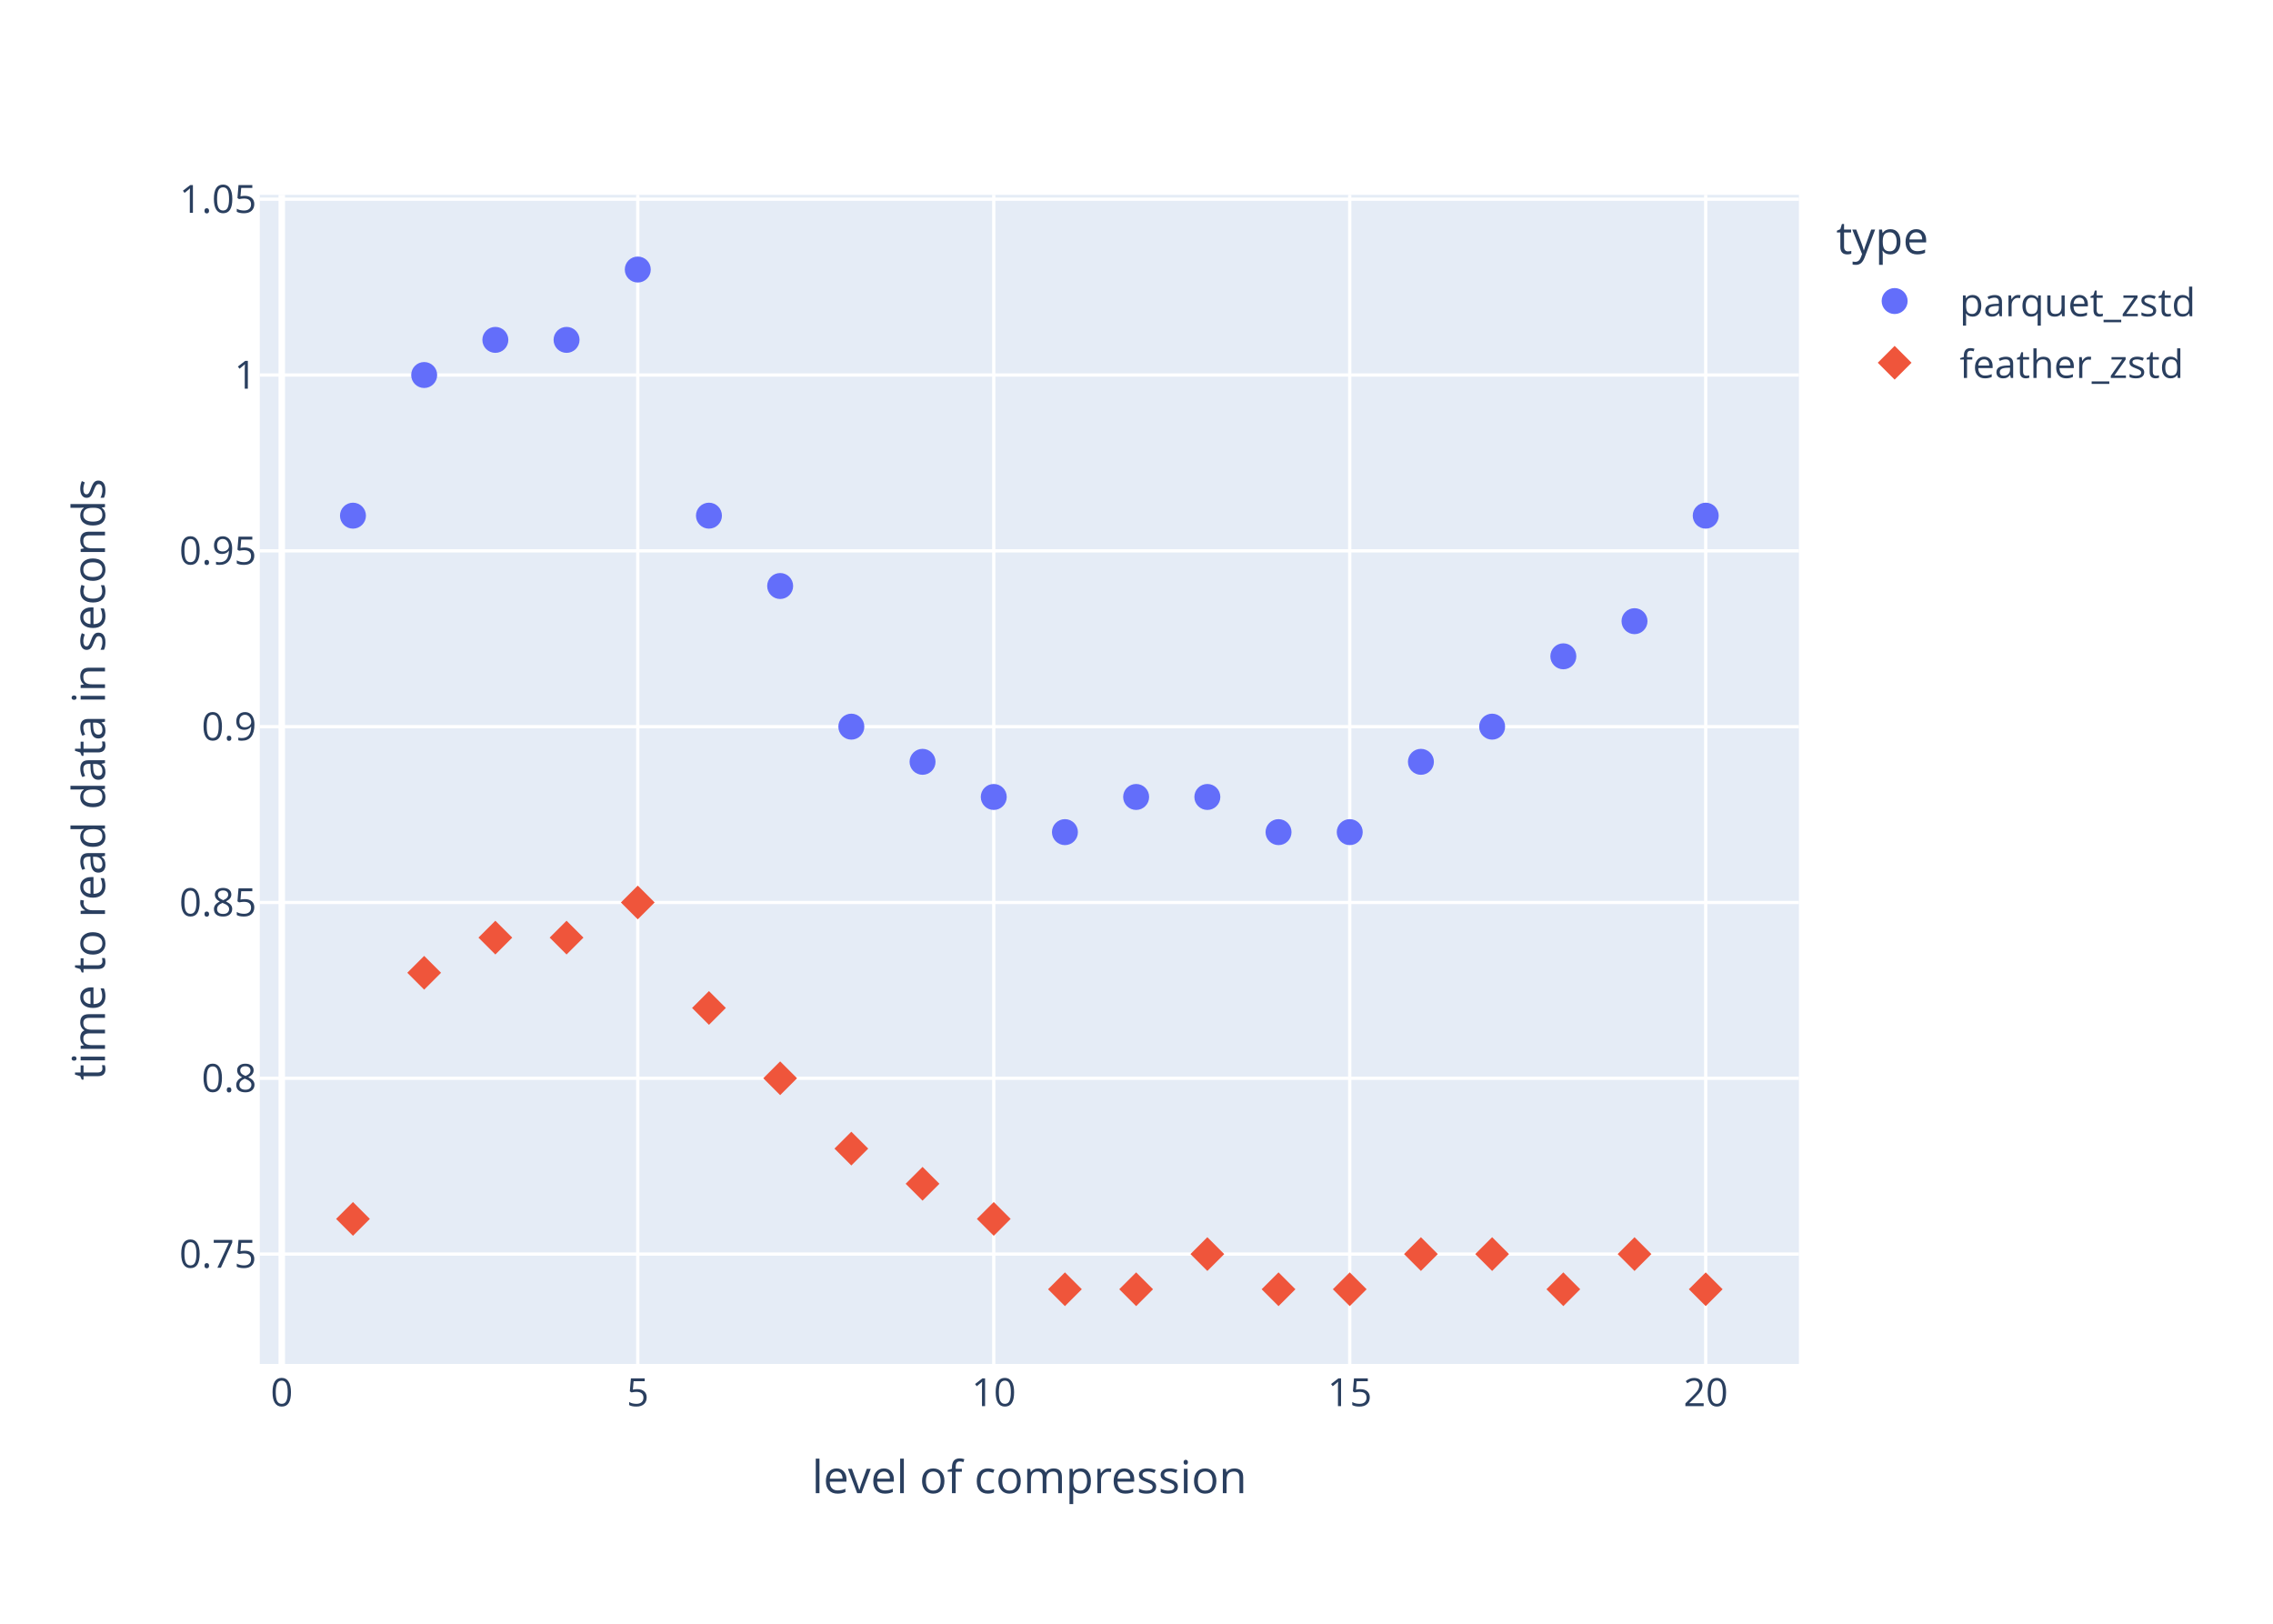
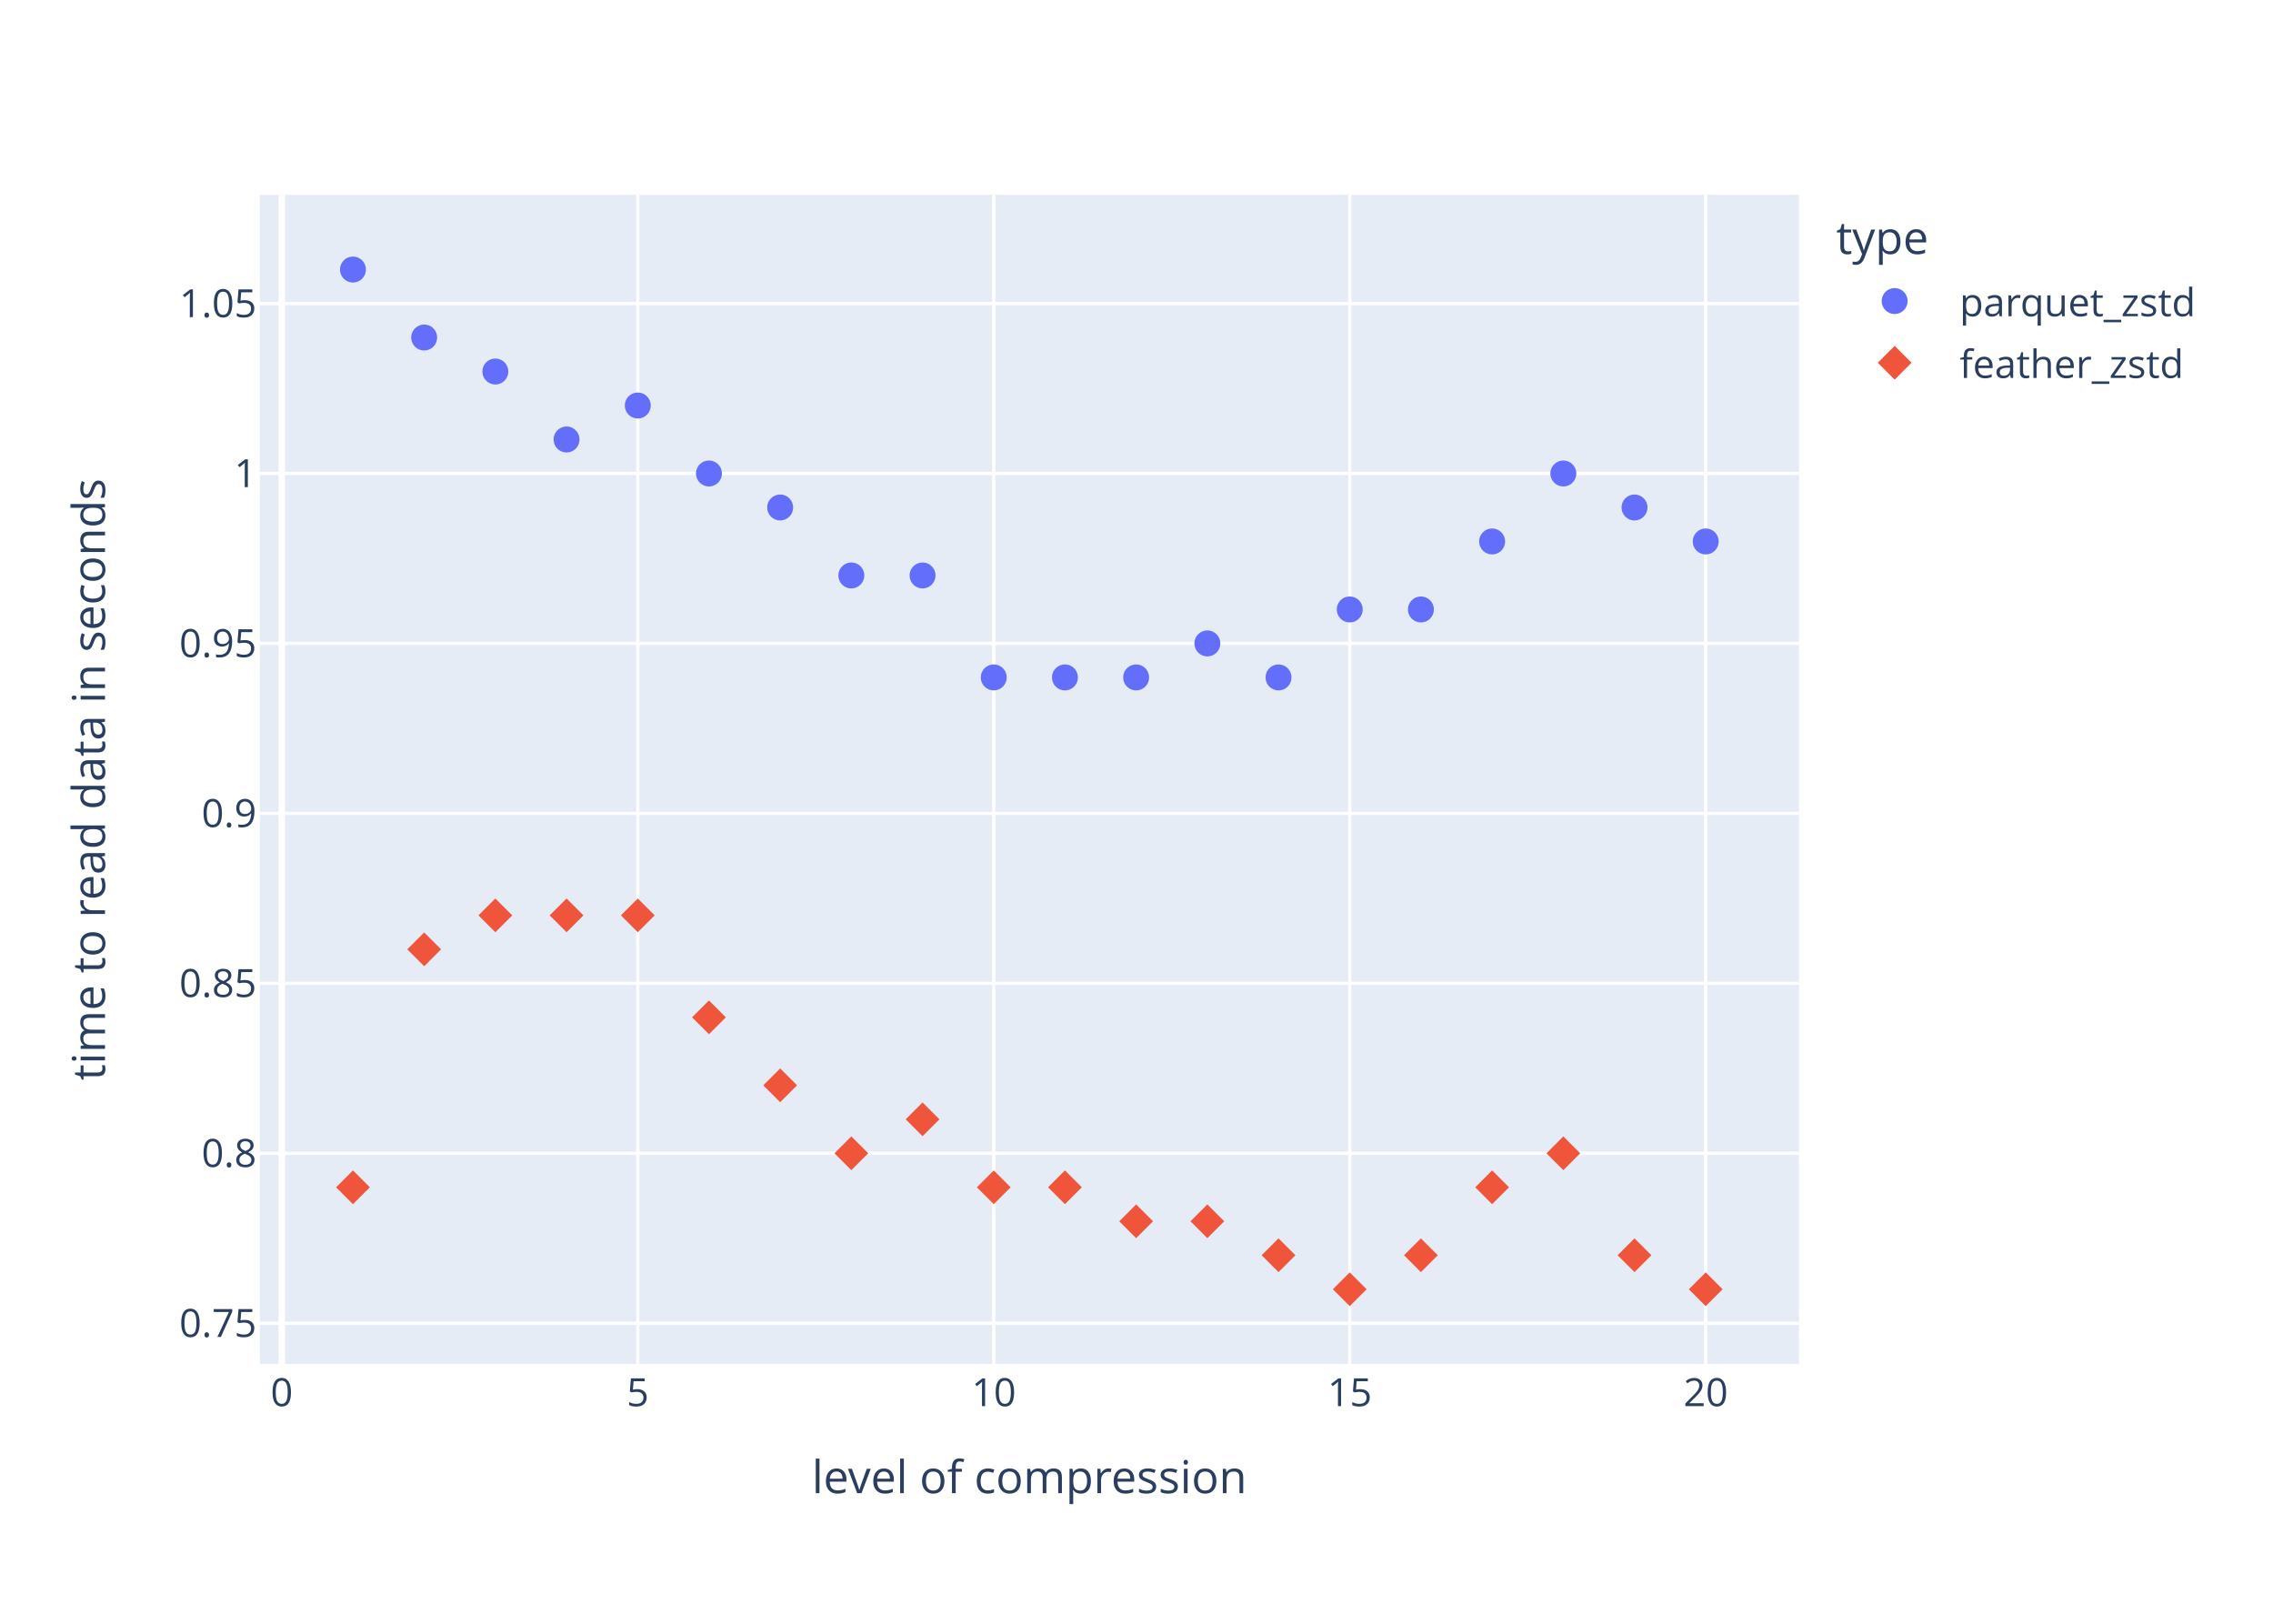
<svg xmlns="http://www.w3.org/2000/svg" class="main-svg" width="700" height="500" style="" viewBox="0 0 700 500">
  <rect x="0" y="0" width="700" height="500" style="fill: rgb(255, 255, 255); fill-opacity: 1;" />
-   <defs id="defs-20cf2a">
+   <defs id="defs-aff4dc">
    <g class="clips">
-       <clipPath id="clip20cf2axyplot" class="plotclip">
+       <clipPath id="clipaff4dcxyplot" class="plotclip">
        <rect width="474" height="360" />
      </clipPath>
-       <clipPath class="axesclip" id="clip20cf2ax">
+       <clipPath class="axesclip" id="clipaff4dcx">
        <rect x="80" y="0" width="474" height="500" />
      </clipPath>
-       <clipPath class="axesclip" id="clip20cf2ay">
+       <clipPath class="axesclip" id="clipaff4dcy">
        <rect x="0" y="60" width="700" height="360" />
      </clipPath>
-       <clipPath class="axesclip" id="clip20cf2axy">
+       <clipPath class="axesclip" id="clipaff4dcxy">
        <rect x="80" y="60" width="474" height="360" />
      </clipPath>
    </g>
    <g class="gradients" />
    <g class="patterns" />
  </defs>
  <g class="bglayer">
    <rect class="bg" x="80" y="60" width="474" height="360" style="fill: rgb(229, 236, 246); fill-opacity: 1; stroke-width: 0;" />
  </g>
  <g class="layer-below">
    <g class="imagelayer" />
    <g class="shapelayer" />
  </g>
  <g class="cartesianlayer">
    <g class="subplot xy">
      <g class="layer-subplot">
        <g class="shapelayer" />
        <g class="imagelayer" />
      </g>
      <g class="minor-gridlayer">
        <g class="x" />
        <g class="y" />
      </g>
      <g class="gridlayer">
        <g class="x">
          <path class="xgrid crisp" transform="translate(196.41,0)" d="M0,60v360" style="stroke: rgb(255, 255, 255); stroke-opacity: 1; stroke-width: 1px;" />
          <path class="xgrid crisp" transform="translate(306.04,0)" d="M0,60v360" style="stroke: rgb(255, 255, 255); stroke-opacity: 1; stroke-width: 1px;" />
          <path class="xgrid crisp" transform="translate(415.67,0)" d="M0,60v360" style="stroke: rgb(255, 255, 255); stroke-opacity: 1; stroke-width: 1px;" />
          <path class="xgrid crisp" transform="translate(525.3,0)" d="M0,60v360" style="stroke: rgb(255, 255, 255); stroke-opacity: 1; stroke-width: 1px;" />
        </g>
        <g class="y">
-           <path class="ygrid crisp" transform="translate(0,386.17)" d="M80,0h474" style="stroke: rgb(255, 255, 255); stroke-opacity: 1; stroke-width: 1px;" />
-           <path class="ygrid crisp" transform="translate(0,332.03)" d="M80,0h474" style="stroke: rgb(255, 255, 255); stroke-opacity: 1; stroke-width: 1px;" />
-           <path class="ygrid crisp" transform="translate(0,277.9)" d="M80,0h474" style="stroke: rgb(255, 255, 255); stroke-opacity: 1; stroke-width: 1px;" />
-           <path class="ygrid crisp" transform="translate(0,223.76)" d="M80,0h474" style="stroke: rgb(255, 255, 255); stroke-opacity: 1; stroke-width: 1px;" />
-           <path class="ygrid crisp" transform="translate(0,169.62)" d="M80,0h474" style="stroke: rgb(255, 255, 255); stroke-opacity: 1; stroke-width: 1px;" />
-           <path class="ygrid crisp" transform="translate(0,115.48)" d="M80,0h474" style="stroke: rgb(255, 255, 255); stroke-opacity: 1; stroke-width: 1px;" />
-           <path class="ygrid crisp" transform="translate(0,61.34)" d="M80,0h474" style="stroke: rgb(255, 255, 255); stroke-opacity: 1; stroke-width: 1px;" />
+           <path class="ygrid crisp" transform="translate(0,407.47)" d="M80,0h474" style="stroke: rgb(255, 255, 255); stroke-opacity: 1; stroke-width: 1px;" />
+           <path class="ygrid crisp" transform="translate(0,355.13)" d="M80,0h474" style="stroke: rgb(255, 255, 255); stroke-opacity: 1; stroke-width: 1px;" />
+           <path class="ygrid crisp" transform="translate(0,302.8)" d="M80,0h474" style="stroke: rgb(255, 255, 255); stroke-opacity: 1; stroke-width: 1px;" />
+           <path class="ygrid crisp" transform="translate(0,250.47)" d="M80,0h474" style="stroke: rgb(255, 255, 255); stroke-opacity: 1; stroke-width: 1px;" />
+           <path class="ygrid crisp" transform="translate(0,198.13)" d="M80,0h474" style="stroke: rgb(255, 255, 255); stroke-opacity: 1; stroke-width: 1px;" />
+           <path class="ygrid crisp" transform="translate(0,145.8)" d="M80,0h474" style="stroke: rgb(255, 255, 255); stroke-opacity: 1; stroke-width: 1px;" />
+           <path class="ygrid crisp" transform="translate(0,93.47)" d="M80,0h474" style="stroke: rgb(255, 255, 255); stroke-opacity: 1; stroke-width: 1px;" />
        </g>
      </g>
      <g class="zerolinelayer">
        <path class="xzl zl crisp" transform="translate(86.77,0)" d="M0,60v360" style="stroke: rgb(255, 255, 255); stroke-opacity: 1; stroke-width: 2px;" />
      </g>
      <g class="layer-between">
        <g class="shapelayer" />
        <g class="imagelayer" />
      </g>
      <path class="xlines-below" />
      <path class="ylines-below" />
      <g class="overlines-below" />
      <g class="xaxislayer-below" />
      <g class="yaxislayer-below" />
      <g class="overaxes-below" />
-       <g class="plot" transform="translate(80,60)" clip-path="url(#clip20cf2axyplot)">
+       <g class="plot" transform="translate(80,60)" clip-path="url(#clipaff4dcxyplot)">
        <g class="scatterlayer mlayer">
-           <g class="trace scatter trace0eaadf" style="stroke-miterlimit: 2; opacity: 1;">
+           <g class="trace scatter trace348fd9" style="stroke-miterlimit: 2; opacity: 1;">
            <g class="fills" />
            <g class="errorbars" />
            <g class="lines" />
            <g class="points">
-               <path class="point plotly-customdata" transform="translate(28.7,98.79)" d="M4,0A4,4 0 1,1 0,-4A4,4 0 0,1 4,0Z" style="opacity: 1; stroke-width: 0px; fill: rgb(99, 110, 250); fill-opacity: 1;" />
-               <path class="point plotly-customdata" transform="translate(50.63,55.48)" d="M4,0A4,4 0 1,1 0,-4A4,4 0 0,1 4,0Z" style="opacity: 1; stroke-width: 0px; fill: rgb(99, 110, 250); fill-opacity: 1;" />
-               <path class="point plotly-customdata" transform="translate(72.55,44.66)" d="M4,0A4,4 0 1,1 0,-4A4,4 0 0,1 4,0Z" style="opacity: 1; stroke-width: 0px; fill: rgb(99, 110, 250); fill-opacity: 1;" />
-               <path class="point plotly-customdata" transform="translate(94.48,44.66)" d="M4,0A4,4 0 1,1 0,-4A4,4 0 0,1 4,0Z" style="opacity: 1; stroke-width: 0px; fill: rgb(99, 110, 250); fill-opacity: 1;" />
-               <path class="point plotly-customdata" transform="translate(116.41,23)" d="M4,0A4,4 0 1,1 0,-4A4,4 0 0,1 4,0Z" style="opacity: 1; stroke-width: 0px; fill: rgb(99, 110, 250); fill-opacity: 1;" />
-               <path class="point plotly-customdata" transform="translate(138.33,98.79)" d="M4,0A4,4 0 1,1 0,-4A4,4 0 0,1 4,0Z" style="opacity: 1; stroke-width: 0px; fill: rgb(99, 110, 250); fill-opacity: 1;" />
-               <path class="point plotly-customdata" transform="translate(160.26,120.45)" d="M4,0A4,4 0 1,1 0,-4A4,4 0 0,1 4,0Z" style="opacity: 1; stroke-width: 0px; fill: rgb(99, 110, 250); fill-opacity: 1;" />
-               <path class="point plotly-customdata" transform="translate(182.18,163.76)" d="M4,0A4,4 0 1,1 0,-4A4,4 0 0,1 4,0Z" style="opacity: 1; stroke-width: 0px; fill: rgb(99, 110, 250); fill-opacity: 1;" />
-               <path class="point plotly-customdata" transform="translate(204.11,174.59)" d="M4,0A4,4 0 1,1 0,-4A4,4 0 0,1 4,0Z" style="opacity: 1; stroke-width: 0px; fill: rgb(99, 110, 250); fill-opacity: 1;" />
-               <path class="point plotly-customdata" transform="translate(226.04,185.41)" d="M4,0A4,4 0 1,1 0,-4A4,4 0 0,1 4,0Z" style="opacity: 1; stroke-width: 0px; fill: rgb(99, 110, 250); fill-opacity: 1;" />
-               <path class="point plotly-customdata" transform="translate(247.96,196.24)" d="M4,0A4,4 0 1,1 0,-4A4,4 0 0,1 4,0Z" style="opacity: 1; stroke-width: 0px; fill: rgb(99, 110, 250); fill-opacity: 1;" />
-               <path class="point plotly-customdata" transform="translate(269.89,185.41)" d="M4,0A4,4 0 1,1 0,-4A4,4 0 0,1 4,0Z" style="opacity: 1; stroke-width: 0px; fill: rgb(99, 110, 250); fill-opacity: 1;" />
-               <path class="point plotly-customdata" transform="translate(291.82,185.41)" d="M4,0A4,4 0 1,1 0,-4A4,4 0 0,1 4,0Z" style="opacity: 1; stroke-width: 0px; fill: rgb(99, 110, 250); fill-opacity: 1;" />
-               <path class="point plotly-customdata" transform="translate(313.74,196.24)" d="M4,0A4,4 0 1,1 0,-4A4,4 0 0,1 4,0Z" style="opacity: 1; stroke-width: 0px; fill: rgb(99, 110, 250); fill-opacity: 1;" />
-               <path class="point plotly-customdata" transform="translate(335.67,196.24)" d="M4,0A4,4 0 1,1 0,-4A4,4 0 0,1 4,0Z" style="opacity: 1; stroke-width: 0px; fill: rgb(99, 110, 250); fill-opacity: 1;" />
-               <path class="point plotly-customdata" transform="translate(357.59,174.59)" d="M4,0A4,4 0 1,1 0,-4A4,4 0 0,1 4,0Z" style="opacity: 1; stroke-width: 0px; fill: rgb(99, 110, 250); fill-opacity: 1;" />
-               <path class="point plotly-customdata" transform="translate(379.52,163.76)" d="M4,0A4,4 0 1,1 0,-4A4,4 0 0,1 4,0Z" style="opacity: 1; stroke-width: 0px; fill: rgb(99, 110, 250); fill-opacity: 1;" />
-               <path class="point plotly-customdata" transform="translate(401.45,142.1)" d="M4,0A4,4 0 1,1 0,-4A4,4 0 0,1 4,0Z" style="opacity: 1; stroke-width: 0px; fill: rgb(99, 110, 250); fill-opacity: 1;" />
-               <path class="point plotly-customdata" transform="translate(423.37,131.28)" d="M4,0A4,4 0 1,1 0,-4A4,4 0 0,1 4,0Z" style="opacity: 1; stroke-width: 0px; fill: rgb(99, 110, 250); fill-opacity: 1;" />
-               <path class="point plotly-customdata" transform="translate(445.3,98.79)" d="M4,0A4,4 0 1,1 0,-4A4,4 0 0,1 4,0Z" style="opacity: 1; stroke-width: 0px; fill: rgb(99, 110, 250); fill-opacity: 1;" />
+               <path class="point plotly-customdata" transform="translate(28.7,23)" d="M4,0A4,4 0 1,1 0,-4A4,4 0 0,1 4,0Z" style="opacity: 1; stroke-width: 0px; fill: rgb(99, 110, 250); fill-opacity: 1;" />
+               <path class="point plotly-customdata" transform="translate(50.63,43.93)" d="M4,0A4,4 0 1,1 0,-4A4,4 0 0,1 4,0Z" style="opacity: 1; stroke-width: 0px; fill: rgb(99, 110, 250); fill-opacity: 1;" />
+               <path class="point plotly-customdata" transform="translate(72.55,54.4)" d="M4,0A4,4 0 1,1 0,-4A4,4 0 0,1 4,0Z" style="opacity: 1; stroke-width: 0px; fill: rgb(99, 110, 250); fill-opacity: 1;" />
+               <path class="point plotly-customdata" transform="translate(94.48,75.33)" d="M4,0A4,4 0 1,1 0,-4A4,4 0 0,1 4,0Z" style="opacity: 1; stroke-width: 0px; fill: rgb(99, 110, 250); fill-opacity: 1;" />
+               <path class="point plotly-customdata" transform="translate(116.41,64.87)" d="M4,0A4,4 0 1,1 0,-4A4,4 0 0,1 4,0Z" style="opacity: 1; stroke-width: 0px; fill: rgb(99, 110, 250); fill-opacity: 1;" />
+               <path class="point plotly-customdata" transform="translate(138.33,85.8)" d="M4,0A4,4 0 1,1 0,-4A4,4 0 0,1 4,0Z" style="opacity: 1; stroke-width: 0px; fill: rgb(99, 110, 250); fill-opacity: 1;" />
+               <path class="point plotly-customdata" transform="translate(160.26,96.27)" d="M4,0A4,4 0 1,1 0,-4A4,4 0 0,1 4,0Z" style="opacity: 1; stroke-width: 0px; fill: rgb(99, 110, 250); fill-opacity: 1;" />
+               <path class="point plotly-customdata" transform="translate(182.18,117.2)" d="M4,0A4,4 0 1,1 0,-4A4,4 0 0,1 4,0Z" style="opacity: 1; stroke-width: 0px; fill: rgb(99, 110, 250); fill-opacity: 1;" />
+               <path class="point plotly-customdata" transform="translate(204.11,117.2)" d="M4,0A4,4 0 1,1 0,-4A4,4 0 0,1 4,0Z" style="opacity: 1; stroke-width: 0px; fill: rgb(99, 110, 250); fill-opacity: 1;" />
+               <path class="point plotly-customdata" transform="translate(226.04,148.6)" d="M4,0A4,4 0 1,1 0,-4A4,4 0 0,1 4,0Z" style="opacity: 1; stroke-width: 0px; fill: rgb(99, 110, 250); fill-opacity: 1;" />
+               <path class="point plotly-customdata" transform="translate(247.96,148.6)" d="M4,0A4,4 0 1,1 0,-4A4,4 0 0,1 4,0Z" style="opacity: 1; stroke-width: 0px; fill: rgb(99, 110, 250); fill-opacity: 1;" />
+               <path class="point plotly-customdata" transform="translate(269.89,148.6)" d="M4,0A4,4 0 1,1 0,-4A4,4 0 0,1 4,0Z" style="opacity: 1; stroke-width: 0px; fill: rgb(99, 110, 250); fill-opacity: 1;" />
+               <path class="point plotly-customdata" transform="translate(291.82,138.13)" d="M4,0A4,4 0 1,1 0,-4A4,4 0 0,1 4,0Z" style="opacity: 1; stroke-width: 0px; fill: rgb(99, 110, 250); fill-opacity: 1;" />
+               <path class="point plotly-customdata" transform="translate(313.74,148.6)" d="M4,0A4,4 0 1,1 0,-4A4,4 0 0,1 4,0Z" style="opacity: 1; stroke-width: 0px; fill: rgb(99, 110, 250); fill-opacity: 1;" />
+               <path class="point plotly-customdata" transform="translate(335.67,127.67)" d="M4,0A4,4 0 1,1 0,-4A4,4 0 0,1 4,0Z" style="opacity: 1; stroke-width: 0px; fill: rgb(99, 110, 250); fill-opacity: 1;" />
+               <path class="point plotly-customdata" transform="translate(357.59,127.67)" d="M4,0A4,4 0 1,1 0,-4A4,4 0 0,1 4,0Z" style="opacity: 1; stroke-width: 0px; fill: rgb(99, 110, 250); fill-opacity: 1;" />
+               <path class="point plotly-customdata" transform="translate(379.52,106.73)" d="M4,0A4,4 0 1,1 0,-4A4,4 0 0,1 4,0Z" style="opacity: 1; stroke-width: 0px; fill: rgb(99, 110, 250); fill-opacity: 1;" />
+               <path class="point plotly-customdata" transform="translate(401.45,85.8)" d="M4,0A4,4 0 1,1 0,-4A4,4 0 0,1 4,0Z" style="opacity: 1; stroke-width: 0px; fill: rgb(99, 110, 250); fill-opacity: 1;" />
+               <path class="point plotly-customdata" transform="translate(423.37,96.27)" d="M4,0A4,4 0 1,1 0,-4A4,4 0 0,1 4,0Z" style="opacity: 1; stroke-width: 0px; fill: rgb(99, 110, 250); fill-opacity: 1;" />
+               <path class="point plotly-customdata" transform="translate(445.3,106.73)" d="M4,0A4,4 0 1,1 0,-4A4,4 0 0,1 4,0Z" style="opacity: 1; stroke-width: 0px; fill: rgb(99, 110, 250); fill-opacity: 1;" />
            </g>
            <g class="text" />
          </g>
-           <g class="trace scatter trace8ed92d" style="stroke-miterlimit: 2; opacity: 1;">
+           <g class="trace scatter trace8c9847" style="stroke-miterlimit: 2; opacity: 1;">
            <g class="fills" />
            <g class="errorbars" />
            <g class="lines" />
            <g class="points">
-               <path class="point plotly-customdata" transform="translate(28.7,315.34)" d="M5.2,0L0,5.2L-5.2,0L0,-5.2Z" style="opacity: 1; stroke-width: 0px; fill: rgb(239, 85, 59); fill-opacity: 1;" />
-               <path class="point plotly-customdata" transform="translate(50.63,239.55)" d="M5.2,0L0,5.2L-5.2,0L0,-5.2Z" style="opacity: 1; stroke-width: 0px; fill: rgb(239, 85, 59); fill-opacity: 1;" />
-               <path class="point plotly-customdata" transform="translate(72.55,228.72)" d="M5.2,0L0,5.2L-5.2,0L0,-5.2Z" style="opacity: 1; stroke-width: 0px; fill: rgb(239, 85, 59); fill-opacity: 1;" />
-               <path class="point plotly-customdata" transform="translate(94.48,228.72)" d="M5.2,0L0,5.2L-5.2,0L0,-5.2Z" style="opacity: 1; stroke-width: 0px; fill: rgb(239, 85, 59); fill-opacity: 1;" />
-               <path class="point plotly-customdata" transform="translate(116.41,217.9)" d="M5.2,0L0,5.2L-5.2,0L0,-5.2Z" style="opacity: 1; stroke-width: 0px; fill: rgb(239, 85, 59); fill-opacity: 1;" />
-               <path class="point plotly-customdata" transform="translate(138.33,250.38)" d="M5.2,0L0,5.2L-5.2,0L0,-5.2Z" style="opacity: 1; stroke-width: 0px; fill: rgb(239, 85, 59); fill-opacity: 1;" />
-               <path class="point plotly-customdata" transform="translate(160.26,272.03)" d="M5.2,0L0,5.2L-5.2,0L0,-5.2Z" style="opacity: 1; stroke-width: 0px; fill: rgb(239, 85, 59); fill-opacity: 1;" />
-               <path class="point plotly-customdata" transform="translate(182.18,293.69)" d="M5.2,0L0,5.2L-5.2,0L0,-5.2Z" style="opacity: 1; stroke-width: 0px; fill: rgb(239, 85, 59); fill-opacity: 1;" />
-               <path class="point plotly-customdata" transform="translate(204.11,304.52)" d="M5.2,0L0,5.2L-5.2,0L0,-5.2Z" style="opacity: 1; stroke-width: 0px; fill: rgb(239, 85, 59); fill-opacity: 1;" />
-               <path class="point plotly-customdata" transform="translate(226.04,315.34)" d="M5.2,0L0,5.2L-5.2,0L0,-5.2Z" style="opacity: 1; stroke-width: 0px; fill: rgb(239, 85, 59); fill-opacity: 1;" />
-               <path class="point plotly-customdata" transform="translate(247.96,337)" d="M5.2,0L0,5.2L-5.2,0L0,-5.2Z" style="opacity: 1; stroke-width: 0px; fill: rgb(239, 85, 59); fill-opacity: 1;" />
-               <path class="point plotly-customdata" transform="translate(269.89,337)" d="M5.2,0L0,5.2L-5.2,0L0,-5.2Z" style="opacity: 1; stroke-width: 0px; fill: rgb(239, 85, 59); fill-opacity: 1;" />
-               <path class="point plotly-customdata" transform="translate(291.82,326.17)" d="M5.2,0L0,5.2L-5.2,0L0,-5.2Z" style="opacity: 1; stroke-width: 0px; fill: rgb(239, 85, 59); fill-opacity: 1;" />
-               <path class="point plotly-customdata" transform="translate(313.74,337)" d="M5.2,0L0,5.2L-5.2,0L0,-5.2Z" style="opacity: 1; stroke-width: 0px; fill: rgb(239, 85, 59); fill-opacity: 1;" />
+               <path class="point plotly-customdata" transform="translate(28.7,305.6)" d="M5.2,0L0,5.2L-5.2,0L0,-5.2Z" style="opacity: 1; stroke-width: 0px; fill: rgb(239, 85, 59); fill-opacity: 1;" />
+               <path class="point plotly-customdata" transform="translate(50.63,232.33)" d="M5.2,0L0,5.2L-5.2,0L0,-5.2Z" style="opacity: 1; stroke-width: 0px; fill: rgb(239, 85, 59); fill-opacity: 1;" />
+               <path class="point plotly-customdata" transform="translate(72.55,221.87)" d="M5.2,0L0,5.2L-5.2,0L0,-5.2Z" style="opacity: 1; stroke-width: 0px; fill: rgb(239, 85, 59); fill-opacity: 1;" />
+               <path class="point plotly-customdata" transform="translate(94.48,221.87)" d="M5.2,0L0,5.2L-5.2,0L0,-5.2Z" style="opacity: 1; stroke-width: 0px; fill: rgb(239, 85, 59); fill-opacity: 1;" />
+               <path class="point plotly-customdata" transform="translate(116.41,221.87)" d="M5.2,0L0,5.2L-5.2,0L0,-5.2Z" style="opacity: 1; stroke-width: 0px; fill: rgb(239, 85, 59); fill-opacity: 1;" />
+               <path class="point plotly-customdata" transform="translate(138.33,253.27)" d="M5.2,0L0,5.2L-5.2,0L0,-5.2Z" style="opacity: 1; stroke-width: 0px; fill: rgb(239, 85, 59); fill-opacity: 1;" />
+               <path class="point plotly-customdata" transform="translate(160.26,274.2)" d="M5.2,0L0,5.2L-5.2,0L0,-5.2Z" style="opacity: 1; stroke-width: 0px; fill: rgb(239, 85, 59); fill-opacity: 1;" />
+               <path class="point plotly-customdata" transform="translate(182.18,295.13)" d="M5.2,0L0,5.2L-5.2,0L0,-5.2Z" style="opacity: 1; stroke-width: 0px; fill: rgb(239, 85, 59); fill-opacity: 1;" />
+               <path class="point plotly-customdata" transform="translate(204.11,284.67)" d="M5.2,0L0,5.2L-5.2,0L0,-5.2Z" style="opacity: 1; stroke-width: 0px; fill: rgb(239, 85, 59); fill-opacity: 1;" />
+               <path class="point plotly-customdata" transform="translate(226.04,305.6)" d="M5.2,0L0,5.2L-5.2,0L0,-5.2Z" style="opacity: 1; stroke-width: 0px; fill: rgb(239, 85, 59); fill-opacity: 1;" />
+               <path class="point plotly-customdata" transform="translate(247.96,305.6)" d="M5.2,0L0,5.2L-5.2,0L0,-5.2Z" style="opacity: 1; stroke-width: 0px; fill: rgb(239, 85, 59); fill-opacity: 1;" />
+               <path class="point plotly-customdata" transform="translate(269.89,316.07)" d="M5.2,0L0,5.2L-5.2,0L0,-5.2Z" style="opacity: 1; stroke-width: 0px; fill: rgb(239, 85, 59); fill-opacity: 1;" />
+               <path class="point plotly-customdata" transform="translate(291.82,316.07)" d="M5.2,0L0,5.2L-5.2,0L0,-5.2Z" style="opacity: 1; stroke-width: 0px; fill: rgb(239, 85, 59); fill-opacity: 1;" />
+               <path class="point plotly-customdata" transform="translate(313.74,326.53)" d="M5.2,0L0,5.2L-5.2,0L0,-5.2Z" style="opacity: 1; stroke-width: 0px; fill: rgb(239, 85, 59); fill-opacity: 1;" />
              <path class="point plotly-customdata" transform="translate(335.67,337)" d="M5.2,0L0,5.2L-5.2,0L0,-5.2Z" style="opacity: 1; stroke-width: 0px; fill: rgb(239, 85, 59); fill-opacity: 1;" />
-               <path class="point plotly-customdata" transform="translate(357.59,326.17)" d="M5.2,0L0,5.2L-5.2,0L0,-5.2Z" style="opacity: 1; stroke-width: 0px; fill: rgb(239, 85, 59); fill-opacity: 1;" />
-               <path class="point plotly-customdata" transform="translate(379.52,326.17)" d="M5.2,0L0,5.2L-5.2,0L0,-5.2Z" style="opacity: 1; stroke-width: 0px; fill: rgb(239, 85, 59); fill-opacity: 1;" />
-               <path class="point plotly-customdata" transform="translate(401.45,337)" d="M5.2,0L0,5.2L-5.2,0L0,-5.2Z" style="opacity: 1; stroke-width: 0px; fill: rgb(239, 85, 59); fill-opacity: 1;" />
-               <path class="point plotly-customdata" transform="translate(423.37,326.17)" d="M5.2,0L0,5.2L-5.2,0L0,-5.2Z" style="opacity: 1; stroke-width: 0px; fill: rgb(239, 85, 59); fill-opacity: 1;" />
+               <path class="point plotly-customdata" transform="translate(357.59,326.53)" d="M5.2,0L0,5.2L-5.2,0L0,-5.2Z" style="opacity: 1; stroke-width: 0px; fill: rgb(239, 85, 59); fill-opacity: 1;" />
+               <path class="point plotly-customdata" transform="translate(379.52,305.6)" d="M5.2,0L0,5.2L-5.2,0L0,-5.2Z" style="opacity: 1; stroke-width: 0px; fill: rgb(239, 85, 59); fill-opacity: 1;" />
+               <path class="point plotly-customdata" transform="translate(401.45,295.13)" d="M5.2,0L0,5.2L-5.2,0L0,-5.2Z" style="opacity: 1; stroke-width: 0px; fill: rgb(239, 85, 59); fill-opacity: 1;" />
+               <path class="point plotly-customdata" transform="translate(423.37,326.53)" d="M5.2,0L0,5.2L-5.2,0L0,-5.2Z" style="opacity: 1; stroke-width: 0px; fill: rgb(239, 85, 59); fill-opacity: 1;" />
              <path class="point plotly-customdata" transform="translate(445.3,337)" d="M5.2,0L0,5.2L-5.2,0L0,-5.2Z" style="opacity: 1; stroke-width: 0px; fill: rgb(239, 85, 59); fill-opacity: 1;" />
            </g>
            <g class="text" />
          </g>
        </g>
      </g>
      <g class="overplot" />
      <path class="xlines-above crisp" d="M0,0" style="fill: none;" />
      <path class="ylines-above crisp" d="M0,0" style="fill: none;" />
      <g class="overlines-above" />
      <g class="xaxislayer-above">
        <g class="xtick">
          <text text-anchor="middle" x="0" y="433" transform="translate(86.77,0)" style="font-family: 'Open Sans', verdana, arial, sans-serif; font-size: 12px; fill: rgb(42, 63, 95); fill-opacity: 1; white-space: pre; opacity: 1;">0</text>
        </g>
        <g class="xtick">
          <text text-anchor="middle" x="0" y="433" style="font-family: 'Open Sans', verdana, arial, sans-serif; font-size: 12px; fill: rgb(42, 63, 95); fill-opacity: 1; white-space: pre; opacity: 1;" transform="translate(196.41,0)">5</text>
        </g>
        <g class="xtick">
          <text text-anchor="middle" x="0" y="433" style="font-family: 'Open Sans', verdana, arial, sans-serif; font-size: 12px; fill: rgb(42, 63, 95); fill-opacity: 1; white-space: pre; opacity: 1;" transform="translate(306.04,0)">10</text>
        </g>
        <g class="xtick">
          <text text-anchor="middle" x="0" y="433" style="font-family: 'Open Sans', verdana, arial, sans-serif; font-size: 12px; fill: rgb(42, 63, 95); fill-opacity: 1; white-space: pre; opacity: 1;" transform="translate(415.67,0)">15</text>
        </g>
        <g class="xtick">
          <text text-anchor="middle" x="0" y="433" style="font-family: 'Open Sans', verdana, arial, sans-serif; font-size: 12px; fill: rgb(42, 63, 95); fill-opacity: 1; white-space: pre; opacity: 1;" transform="translate(525.3,0)">20</text>
        </g>
      </g>
      <g class="yaxislayer-above">
        <g class="ytick">
-           <text text-anchor="end" x="79" y="4.2" transform="translate(0,386.17)" style="font-family: 'Open Sans', verdana, arial, sans-serif; font-size: 12px; fill: rgb(42, 63, 95); fill-opacity: 1; white-space: pre; opacity: 1;">0.75</text>
-         </g>
-         <g class="ytick">
-           <text text-anchor="end" x="79" y="4.2" style="font-family: 'Open Sans', verdana, arial, sans-serif; font-size: 12px; fill: rgb(42, 63, 95); fill-opacity: 1; white-space: pre; opacity: 1;" transform="translate(0,332.03)">0.8</text>
-         </g>
-         <g class="ytick">
-           <text text-anchor="end" x="79" y="4.2" style="font-family: 'Open Sans', verdana, arial, sans-serif; font-size: 12px; fill: rgb(42, 63, 95); fill-opacity: 1; white-space: pre; opacity: 1;" transform="translate(0,277.9)">0.85</text>
-         </g>
-         <g class="ytick">
-           <text text-anchor="end" x="79" y="4.2" style="font-family: 'Open Sans', verdana, arial, sans-serif; font-size: 12px; fill: rgb(42, 63, 95); fill-opacity: 1; white-space: pre; opacity: 1;" transform="translate(0,223.76)">0.9</text>
-         </g>
-         <g class="ytick">
-           <text text-anchor="end" x="79" y="4.2" style="font-family: 'Open Sans', verdana, arial, sans-serif; font-size: 12px; fill: rgb(42, 63, 95); fill-opacity: 1; white-space: pre; opacity: 1;" transform="translate(0,169.62)">0.95</text>
-         </g>
-         <g class="ytick">
-           <text text-anchor="end" x="79" y="4.2" style="font-family: 'Open Sans', verdana, arial, sans-serif; font-size: 12px; fill: rgb(42, 63, 95); fill-opacity: 1; white-space: pre; opacity: 1;" transform="translate(0,115.48)">1</text>
-         </g>
-         <g class="ytick">
-           <text text-anchor="end" x="79" y="4.2" style="font-family: 'Open Sans', verdana, arial, sans-serif; font-size: 12px; fill: rgb(42, 63, 95); fill-opacity: 1; white-space: pre; opacity: 1;" transform="translate(0,61.34)">1.05</text>
+           <text text-anchor="end" x="79" y="4.2" transform="translate(0,407.47)" style="font-family: 'Open Sans', verdana, arial, sans-serif; font-size: 12px; fill: rgb(42, 63, 95); fill-opacity: 1; white-space: pre; opacity: 1;">0.75</text>
+         </g>
+         <g class="ytick">
+           <text text-anchor="end" x="79" y="4.2" style="font-family: 'Open Sans', verdana, arial, sans-serif; font-size: 12px; fill: rgb(42, 63, 95); fill-opacity: 1; white-space: pre; opacity: 1;" transform="translate(0,355.13)">0.8</text>
+         </g>
+         <g class="ytick">
+           <text text-anchor="end" x="79" y="4.2" style="font-family: 'Open Sans', verdana, arial, sans-serif; font-size: 12px; fill: rgb(42, 63, 95); fill-opacity: 1; white-space: pre; opacity: 1;" transform="translate(0,302.8)">0.85</text>
+         </g>
+         <g class="ytick">
+           <text text-anchor="end" x="79" y="4.2" style="font-family: 'Open Sans', verdana, arial, sans-serif; font-size: 12px; fill: rgb(42, 63, 95); fill-opacity: 1; white-space: pre; opacity: 1;" transform="translate(0,250.47)">0.9</text>
+         </g>
+         <g class="ytick">
+           <text text-anchor="end" x="79" y="4.2" style="font-family: 'Open Sans', verdana, arial, sans-serif; font-size: 12px; fill: rgb(42, 63, 95); fill-opacity: 1; white-space: pre; opacity: 1;" transform="translate(0,198.13)">0.95</text>
+         </g>
+         <g class="ytick">
+           <text text-anchor="end" x="79" y="4.2" style="font-family: 'Open Sans', verdana, arial, sans-serif; font-size: 12px; fill: rgb(42, 63, 95); fill-opacity: 1; white-space: pre; opacity: 1;" transform="translate(0,145.8)">1</text>
+         </g>
+         <g class="ytick">
+           <text text-anchor="end" x="79" y="4.2" style="font-family: 'Open Sans', verdana, arial, sans-serif; font-size: 12px; fill: rgb(42, 63, 95); fill-opacity: 1; white-space: pre; opacity: 1;" transform="translate(0,93.47)">1.05</text>
        </g>
      </g>
      <g class="overaxes-above" />
    </g>
  </g>
  <g class="polarlayer" />
  <g class="smithlayer" />
  <g class="ternarylayer" />
  <g class="geolayer" />
  <g class="funnelarealayer" />
  <g class="pielayer" />
  <g class="iciclelayer" />
  <g class="treemaplayer" />
  <g class="sunburstlayer" />
  <g class="glimages" />
-   <defs id="topdefs-20cf2a">
+   <defs id="topdefs-aff4dc">
    <g class="clips" />
-     <clipPath id="legend20cf2a">
+     <clipPath id="legendaff4dc">
      <rect width="125" height="67" x="0" y="0" />
    </clipPath>
  </defs>
  <g class="layer-above">
    <g class="imagelayer" />
    <g class="shapelayer" />
  </g>
  <g class="infolayer">
    <g class="legend" pointer-events="all" transform="translate(563.48,60)">
      <rect class="bg" shape-rendering="crispEdges" width="125" height="67" x="0" y="0" style="stroke: rgb(68, 68, 68); stroke-opacity: 1; fill: rgb(255, 255, 255); fill-opacity: 1; stroke-width: 0px;" />
-       <g class="scrollbox" transform="" clip-path="url(#legend20cf2a)">
+       <g class="scrollbox" transform="" clip-path="url(#legendaff4dc)">
        <text class="legendtitletext" text-anchor="start" x="2" y="18.2" style="font-family: 'Open Sans', verdana, arial, sans-serif; font-size: 14px; fill: rgb(42, 63, 95); fill-opacity: 1; white-space: pre;">type</text>
        <g class="groups" transform="">
          <g class="traces" transform="translate(0,32.7)" style="opacity: 1;">
            <text class="legendtext" text-anchor="start" x="40" y="4.68" style="font-family: 'Open Sans', verdana, arial, sans-serif; font-size: 12px; fill: rgb(42, 63, 95); fill-opacity: 1; white-space: pre;">parquet_zstd</text>
            <g class="layers" style="opacity: 1;">
              <g class="legendfill" />
              <g class="legendlines" />
              <g class="legendsymbols">
                <g class="legendpoints">
                  <path class="scatterpts" transform="translate(20,0)" d="M4,0A4,4 0 1,1 0,-4A4,4 0 0,1 4,0Z" style="opacity: 1; stroke-width: 0px; fill: rgb(99, 110, 250); fill-opacity: 1;" />
                </g>
              </g>
            </g>
            <rect class="legendtoggle" x="0" y="-9.5" width="119.156" height="19" style="fill: rgb(0, 0, 0); fill-opacity: 0;" />
          </g>
        </g>
        <g class="groups" transform="">
          <g class="traces" transform="translate(0,51.7)" style="opacity: 1;">
            <text class="legendtext" text-anchor="start" x="40" y="4.68" style="font-family: 'Open Sans', verdana, arial, sans-serif; font-size: 12px; fill: rgb(42, 63, 95); fill-opacity: 1; white-space: pre;">feather_zstd</text>
            <g class="layers" style="opacity: 1;">
              <g class="legendfill" />
              <g class="legendlines" />
              <g class="legendsymbols">
                <g class="legendpoints">
                  <path class="scatterpts" transform="translate(20,0)" d="M5.2,0L0,5.2L-5.2,0L0,-5.2Z" style="opacity: 1; stroke-width: 0px; fill: rgb(239, 85, 59); fill-opacity: 1;" />
                </g>
              </g>
            </g>
            <rect class="legendtoggle" x="0" y="-9.5" width="119.156" height="19" style="fill: rgb(0, 0, 0); fill-opacity: 0;" />
          </g>
        </g>
      </g>
      <rect class="scrollbar" rx="20" ry="3" width="0" height="0" x="0" y="0" style="fill: rgb(128, 139, 164); fill-opacity: 1;" />
    </g>
    <g class="g-gtitle" />
    <g class="g-xtitle">
      <text class="xtitle" x="317" y="459.8" text-anchor="middle" style="font-family: 'Open Sans', verdana, arial, sans-serif; font-size: 14px; fill: rgb(42, 63, 95); opacity: 1; white-space: pre;">level of compression</text>
    </g>
    <g class="g-ytitle">
      <text class="ytitle" transform="rotate(-90,32.33438,240)" x="32.334" y="240" text-anchor="middle" style="font-family: 'Open Sans', verdana, arial, sans-serif; font-size: 14px; fill: rgb(42, 63, 95); opacity: 1; white-space: pre;">time to read data in seconds</text>
    </g>
  </g>
</svg>
